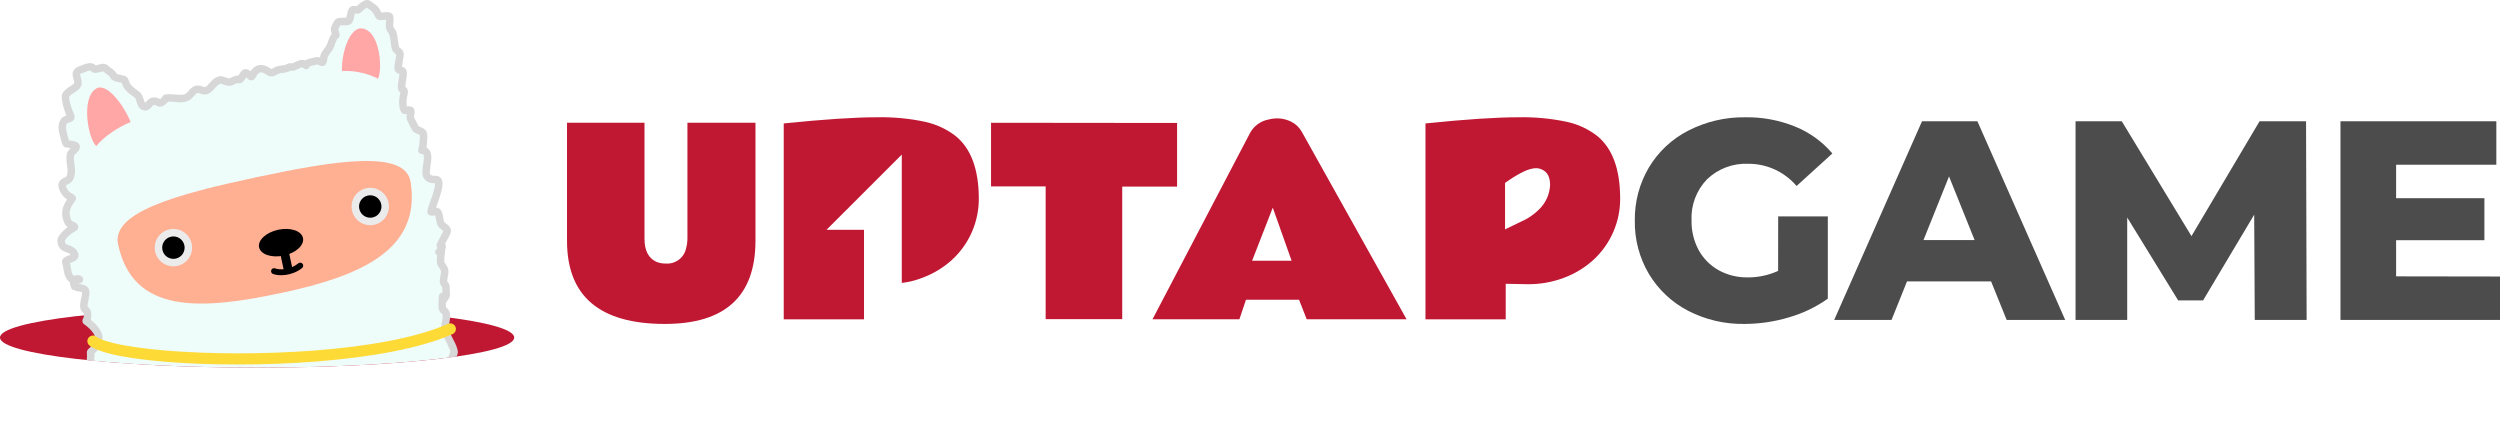
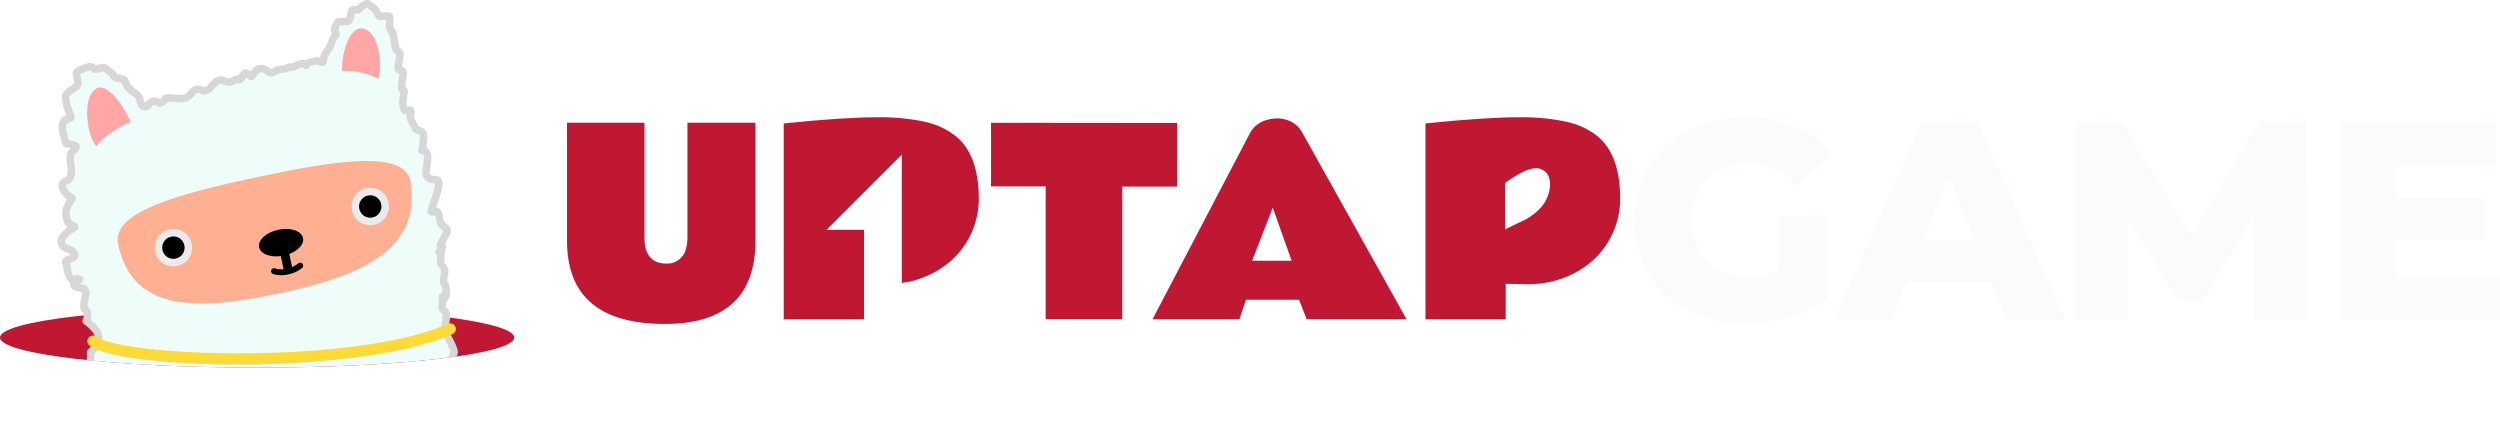
- <svg xmlns="http://www.w3.org/2000/svg" width="340" height="60" viewBox="0 0 340 60" version="1.1" xml:space="preserve" style="fill-rule:evenodd;clip-rule:evenodd;stroke-linejoin:round;stroke-miterlimit:2;">
+ <svg xmlns="http://www.w3.org/2000/svg" viewBox="0 0 340 60">
  <g>
    <g>
      <g>
        <ellipse cx="34.967" cy="45.905" rx="34.967" ry="4.091" style="fill:#c01733;" />
        <path d="M10.196,38.019c-0.226,-0.031 -0.439,-0.077 -0.487,-0.115c-0.503,-0.392 -0.537,-1.29 -0.66,-1.864c-0.014,-0.067 -0.148,-0.425 -0.105,-0.494c0.242,-0.39 1.543,-0.357 1.158,-1.065c-0.494,-0.909 -1.676,-0.386 -1.789,-1.674c-0.045,-0.52 0.812,-1.219 1.176,-1.51c0.103,-0.082 0.6,-0.27 0.636,-0.406c0.046,-0.176 -0.424,-0.277 -0.518,-0.338c-0.399,-0.259 -0.5,-0.641 -0.594,-1.078c-0.212,-0.998 0.258,-1.7 0.814,-2.487c0.06,-0.085 -0.477,-0.306 -0.527,-0.343c-0.279,-0.206 -0.575,-0.594 -0.713,-0.914c-0.538,-1.248 0.667,-0.871 0.953,-1.617c0.428,-1.117 -0.167,-1.974 0.045,-3.095c0.072,-0.379 0.915,-0.808 0.757,-1.129c-0.135,-0.276 -1.077,-0.221 -1.341,-0.392l-0.117,-0.231c-0.173,-0.811 -0.705,-2.008 -0.196,-2.772c0.227,-0.341 0.789,-0.282 0.94,-0.5c0.079,-0.114 -0.197,-0.656 -0.228,-0.737c-0.219,-0.554 -0.528,-1.544 -0.495,-2.15c0.037,-0.669 1.539,-1.083 1.675,-1.656c0.187,-0.791 -0.756,-1.57 0.36,-1.959c0.373,-0.129 1.002,-0.457 1.411,-0.394c0.425,0.066 0.317,0.392 0.759,0.298c0.234,-0.05 0.98,-0.346 1.182,-0.144c0.492,0.494 0.91,0.54 1.2,1.132c0.145,0.297 1.335,0.302 1.441,0.509c0.212,0.412 0.195,0.659 0.522,1.017c0.456,0.5 0.77,0.63 1.242,1.017c0.341,0.279 0.398,1.357 0.779,1.525c0.781,0.344 0.73,-0.793 1.601,-0.694c0.53,0.059 0.652,0.682 1.47,-0.359l-0,-0.048c0.879,-0.187 2.28,0.363 3.089,-0.257c0.31,-0.237 0.543,-0.685 0.894,-0.866c0.634,-0.327 1.032,0.321 1.625,0.057c0.599,-0.267 1.161,-1.551 1.982,-1.399c0.399,0.074 0.671,0.309 1.108,0.272c0.31,-0.027 0.846,-0.462 1.138,-0.362c0.561,0.192 0.616,-1.063 1.157,-0.853c0.476,0.184 0.574,0.767 0.802,0.311c0.896,-1.795 2.184,-0.4 2.422,-0.378c0.424,0.039 0.256,-0.016 0.86,-0.284c0.736,-0.326 1.007,-0.049 1.679,-0.457c0.138,-0.084 0.427,0.032 0.622,-0.041c0.381,-0.143 0.871,-0.509 1.315,-0.438c0.11,0.018 0.348,0.271 0.442,0.258c0.08,-0.011 -0.008,-0.181 0.051,-0.236c0.216,-0.198 0.617,-0.248 0.897,-0.308c0.199,-0.042 0.489,-0.163 0.678,-0.088c0.057,0.023 0.531,0.246 0.572,0.177c0.152,-0.258 0.113,-0.664 0.242,-0.945c0.222,-0.484 0.652,-0.841 0.863,-1.406c0.112,-0.299 0.375,-1.23 0.695,-1.298c-0,-0.257 -0.179,-0.589 -0.179,-0.845c-0,-0.231 0.311,-0.669 0.415,-0.891c0.146,-0.314 1.282,-0.013 1.511,-0.231c0.236,-0.226 0.24,-1.084 0.459,-1.422c0.176,-0.27 0.686,0.047 0.86,-0.114c0.194,-0.179 0.995,-0.979 1.303,-0.77c1.023,0.695 1.023,0.695 1.487,1.623c0.134,0.268 1.367,-0.264 1.459,0.165c0.096,0.445 -0.092,0.949 0,1.394c0.072,0.348 0.337,0.514 0.427,0.789c0.207,0.642 0.187,1.331 0.345,1.978c0.102,0.419 0.566,0.473 0.633,0.828c0.073,0.384 -0.437,1.903 -0.186,2.142c0.257,0.245 0.552,-0.063 0.623,0.463c0.05,0.367 -0.377,1.95 -0.172,2.175c0.181,0.2 0.4,0.133 0.264,0.674c-0.155,0.62 -0.256,1.57 0.046,2.174c0.104,0.209 0.807,-0.113 0.876,0.107c0.1,0.324 -0.151,0.833 -0,1.133c0.093,0.187 0.59,1.269 0.721,1.355c0.265,0.174 0.854,0.314 0.962,0.577c0.174,0.422 0,1.217 0,1.686l-0.162,0.638c1.567,0 0.225,2.704 0.675,3.469c0.616,1.05 1.718,-0.132 1.621,1.23c-0.062,0.868 -0.514,1.955 -0.792,2.766c-0.012,0.034 -0.304,0.857 -0.249,0.892c0.203,0.129 0.705,-0.172 0.879,0.037c0.332,0.398 0.221,1.215 0.512,1.671c0.179,0.279 0.982,0.563 0.765,1.068c-0.256,0.596 -0.644,1.173 -0.9,1.763c-0.055,0.127 0.195,0.022 0.23,0.1c0.121,0.277 -0.284,0.694 -0.412,0.844l0.331,-0.239c-0,0.52 -0.171,1.037 -0.115,1.572c0.048,0.445 0.458,0.713 0.544,1.127c0.112,0.54 -0.215,1.085 -0.135,1.63c0.028,0.19 0.188,0.28 0.275,0.43c0.091,0.154 0.059,0.387 0.059,0.555c0,0.354 0.13,0.841 -0.121,1.092c-0.092,0.092 -0.33,0.585 -0.386,0.473l0.002,-0.027c0.014,-0.204 0.029,-0.402 0.029,-0.582l-0.029,0.582c-0.027,0.377 -0.051,0.771 0.029,1.092c0.062,0.246 0.413,0.328 0.482,0.603c0.191,0.763 -0.273,1.585 -0.121,2.322c0.114,0.55 0.657,1.453 0.859,1.9c0.58,1.281 0.311,1.13 0.106,1.762c-6.416,0.875 -15.932,1.429 -26.547,1.429c-8.647,0 -16.566,-0.368 -22.672,-0.977c0.021,-0.197 0.05,-0.393 0.05,-0.581c-0,-0.08 -0.057,-0.521 -0,-0.579c0.561,-0.576 1.179,-1.021 1.09,-2.035c-0.075,-0.838 -1.129,-1.76 -1.704,-2.153c-0.064,-0.044 0.158,-0.416 0.165,-0.446c0.04,-0.166 0.021,-0.489 -0,-0.664c-0.039,-0.325 -0.287,-0.387 -0.418,-0.601c-0.294,-0.481 0.308,-1.717 0.172,-2.328c-0.163,-0.731 -1.37,-0.235 -1.501,-0.923c-0.006,-0.071 -0.012,-0.131 -0.012,-0.131c0,0.048 0.004,0.092 0.012,0.131c0.016,0.215 0.025,0.536 -0.157,-0.32c-0.038,-0.177 0.064,-0.3 0.208,-0.374Zm0,-0c0.235,-0.122 0.58,-0.117 0.612,-0.014c0.022,0.07 -0.307,0.056 -0.612,0.014Z" style="fill:#eefcfa;" />
        <path d="M34.908,24.097c10.978,-2.34 20.249,-3.733 20.935,0.656c1.431,9.153 -6.602,12.746 -17.58,15.086c-10.979,2.34 -20.18,2.89 -22.204,-6.606c-0.926,-4.344 7.87,-6.796 18.849,-9.136Z" style="fill:#ffaf92;" />
        <path d="M23.16,31.69c1.098,-0.234 2.179,0.468 2.413,1.566c0.234,1.097 -0.468,2.179 -1.565,2.413c-1.098,0.234 -2.18,-0.468 -2.414,-1.565c-0.234,-1.098 0.468,-2.18 1.566,-2.414Z" />
        <path d="M23.054,31.193c-1.373,0.293 -2.249,1.644 -1.957,3.016c0.293,1.373 1.644,2.25 3.017,1.957c1.372,-0.292 2.249,-1.644 1.956,-3.016c-0.292,-1.373 -1.644,-2.249 -3.016,-1.957l-0,0Zm0.212,0.995c0.823,-0.176 1.634,0.35 1.81,1.174c0.175,0.823 -0.351,1.634 -1.174,1.809c-0.824,0.176 -1.635,-0.35 -1.81,-1.173c-0.176,-0.824 0.35,-1.635 1.174,-1.81l-0,-0Z" style="fill:#ebebeb;" />
        <path d="M49.931,26.097c1.097,-0.234 2.179,0.467 2.413,1.565c0.234,1.098 -0.468,2.179 -1.565,2.413c-1.098,0.234 -2.18,-0.467 -2.414,-1.565c-0.234,-1.098 0.468,-2.179 1.566,-2.413Z" />
        <path d="M49.825,25.599c-1.373,0.293 -2.249,1.644 -1.957,3.017c0.293,1.372 1.644,2.249 3.017,1.956c1.372,-0.292 2.249,-1.644 1.956,-3.016c-0.292,-1.373 -1.644,-2.249 -3.016,-1.957l-0,0Zm0.212,0.995c0.823,-0.176 1.634,0.35 1.809,1.174c0.176,0.823 -0.35,1.634 -1.173,1.81c-0.824,0.175 -1.635,-0.351 -1.81,-1.174c-0.176,-0.824 0.35,-1.635 1.174,-1.81l-0,-0Z" style="fill:#ebebeb;" />
        <path d="M37.848,31.243c1.646,-0.351 3.151,0.152 3.358,1.122c0.207,0.971 -0.962,2.043 -2.609,2.394c-1.647,0.351 -3.152,-0.151 -3.359,-1.122c-0.206,-0.97 0.963,-2.043 2.61,-2.394Z" />
        <path d="M39.143,33.589l-1.166,0.248l0.672,3.152l1.165,-0.248l-0.671,-3.152Z" />
        <path d="M13.105,12.033c-2.192,1.289 -1.066,7.015 -0,7.827c0.971,-1.273 3.219,-2.742 4.67,-3.251c-1.002,-2.429 -3.284,-5.391 -4.67,-4.576Z" style="fill:#ffa6a6;" />
        <path d="M49.21,3.864c2.527,0.284 2.835,5.667 2.193,6.844c-1.406,-0.767 -3.367,-1.163 -4.899,-1.035c-0.076,-2.627 1.109,-5.988 2.706,-5.809Z" style="fill:#ffa6a6;" />
        <path d="M37.119,37.255c0.741,0.301 2.559,0.325 3.967,-0.807c0.175,-0.141 0.203,-0.397 0.062,-0.572c-0.14,-0.175 -0.397,-0.203 -0.572,-0.062c-1.121,0.902 -2.56,0.927 -3.151,0.687c-0.208,-0.085 -0.445,0.016 -0.53,0.224c-0.084,0.208 0.016,0.445 0.224,0.53Z" />
        <path d="M11.793,48.972c0.019,-0.18 0.039,-0.358 0.039,-0.53c0,-0.071 -0.035,-0.395 -0.019,-0.555c0.019,-0.192 0.103,-0.317 0.164,-0.379c0.215,-0.22 0.439,-0.42 0.625,-0.643c0.212,-0.255 0.361,-0.548 0.322,-0.992c-0.022,-0.249 -0.176,-0.5 -0.362,-0.74c-0.34,-0.439 -0.81,-0.825 -1.122,-1.039c-0.115,-0.078 -0.208,-0.199 -0.229,-0.384c-0.008,-0.066 -0.004,-0.162 0.029,-0.272c0.031,-0.102 0.122,-0.287 0.165,-0.372c0.017,-0.127 -0.004,-0.327 -0.018,-0.44c-0.004,-0.034 -0.031,-0.045 -0.048,-0.062c-0.024,-0.022 -0.047,-0.043 -0.071,-0.065c-0.084,-0.079 -0.163,-0.164 -0.227,-0.269c-0.168,-0.275 -0.186,-0.718 -0.094,-1.21c0.048,-0.259 0.118,-0.537 0.166,-0.795c0.034,-0.182 0.065,-0.35 0.036,-0.479c-0.005,-0.022 -0.03,-0.018 -0.048,-0.024c-0.029,-0.01 -0.059,-0.017 -0.09,-0.024c-0.165,-0.037 -0.346,-0.055 -0.508,-0.092c-0.141,-0.032 -0.27,-0.078 -0.383,-0.141c-0.034,-0.003 -0.07,-0.009 -0.105,-0.018c-0.078,-0.019 -0.211,-0.063 -0.317,-0.235c-0.029,-0.047 -0.106,-0.238 -0.207,-0.713c-0.011,-0.05 -0.017,-0.098 -0.02,-0.145c-0.031,-0.017 -0.055,-0.034 -0.074,-0.049c-0.278,-0.216 -0.466,-0.536 -0.586,-0.903c-0.134,-0.412 -0.182,-0.888 -0.257,-1.246c-0.011,-0.037 -0.11,-0.355 -0.123,-0.488c-0.018,-0.18 0.034,-0.314 0.081,-0.391c0.119,-0.191 0.371,-0.356 0.68,-0.474l0.413,-0.159c-0.185,-0.255 -0.479,-0.289 -0.724,-0.384c-0.26,-0.1 -0.497,-0.227 -0.685,-0.432c-0.195,-0.212 -0.348,-0.509 -0.389,-0.976c-0.022,-0.254 0.064,-0.541 0.244,-0.821c0.289,-0.448 0.836,-0.904 1.12,-1.131c0.006,-0.004 0.014,-0.01 0.024,-0.017c-0.42,-0.333 -0.568,-0.78 -0.679,-1.302c-0.207,-0.97 0.114,-1.708 0.603,-2.459c-0.061,-0.033 -0.11,-0.06 -0.121,-0.068c-0.343,-0.253 -0.708,-0.728 -0.878,-1.122c-0.2,-0.465 -0.204,-0.784 -0.142,-1.01c0.08,-0.288 0.267,-0.482 0.523,-0.629c0.112,-0.064 0.241,-0.119 0.366,-0.185c0.076,-0.041 0.162,-0.08 0.198,-0.176c0.179,-0.467 0.132,-0.881 0.075,-1.294c-0.076,-0.546 -0.172,-1.094 -0.054,-1.714c0.043,-0.231 0.241,-0.498 0.488,-0.738l0.034,-0.034c-0.228,-0.034 -0.457,-0.074 -0.637,-0.126c-0.066,0.034 -0.236,0.07 -0.423,-0.298c-0.001,-0.002 -0.012,-0.023 -0.117,-0.23c-0.02,-0.039 -0.035,-0.081 -0.044,-0.125c-0.107,-0.502 -0.344,-1.148 -0.405,-1.754c-0.053,-0.515 0.015,-1.004 0.283,-1.405c0.154,-0.232 0.388,-0.372 0.643,-0.46c0.037,-0.013 0.081,-0.027 0.127,-0.042l-0.108,-0.267c-0.24,-0.609 -0.566,-1.7 -0.529,-2.364c0.021,-0.398 0.332,-0.78 0.781,-1.096c0.224,-0.157 0.477,-0.307 0.685,-0.459c0.063,-0.046 0.121,-0.092 0.169,-0.139c0.019,-0.02 0.046,-0.054 0.054,-0.065c0.031,-0.148 -0.01,-0.294 -0.049,-0.435c-0.043,-0.159 -0.093,-0.314 -0.124,-0.459c-0.062,-0.295 -0.051,-0.566 0.072,-0.807c0.116,-0.226 0.337,-0.451 0.787,-0.608c0.228,-0.079 0.551,-0.231 0.863,-0.326c0.285,-0.087 0.564,-0.125 0.792,-0.09c0.158,0.024 0.276,0.071 0.371,0.124c0.079,0.044 0.17,0.122 0.227,0.174c0.19,-0.045 0.617,-0.195 0.931,-0.217c0.308,-0.021 0.552,0.072 0.695,0.216c0.223,0.224 0.432,0.344 0.615,0.477c0.241,0.176 0.451,0.366 0.629,0.691c0.108,0.028 0.428,0.112 0.624,0.15c0.23,0.045 0.435,0.099 0.557,0.159c0.162,0.08 0.257,0.191 0.309,0.291c0.095,0.186 0.15,0.341 0.205,0.487c0.051,0.139 0.1,0.266 0.24,0.419c0.435,0.477 0.738,0.597 1.188,0.966c0.226,0.185 0.399,0.613 0.537,1.043c0.047,0.148 0.142,0.362 0.171,0.427c0.025,-0.024 0.077,-0.075 0.106,-0.109c0.05,-0.058 0.099,-0.119 0.153,-0.177c0.264,-0.291 0.591,-0.527 1.148,-0.465c0.167,0.019 0.31,0.07 0.44,0.132c0.056,0.027 0.146,0.072 0.19,0.093c0.024,-0.015 0.06,-0.04 0.087,-0.064c0.065,-0.058 0.136,-0.133 0.216,-0.229c0.057,-0.164 0.196,-0.292 0.374,-0.33c0.479,-0.102 1.099,-0.016 1.71,0.023c0.432,0.029 0.864,0.052 1.176,-0.187c0.164,-0.125 0.297,-0.321 0.449,-0.488c0.157,-0.174 0.328,-0.327 0.521,-0.426c0.395,-0.204 0.731,-0.176 1.052,-0.081c0.123,0.036 0.242,0.085 0.364,0.12c0.073,0.022 0.149,0.044 0.235,0.006c0.127,-0.057 0.242,-0.189 0.37,-0.329c0.19,-0.207 0.387,-0.44 0.596,-0.631c0.391,-0.357 0.831,-0.565 1.316,-0.475c0.192,0.036 0.361,0.1 0.528,0.164c0.137,0.053 0.269,0.116 0.443,0.101c0.061,-0.005 0.132,-0.051 0.213,-0.09c0.161,-0.077 0.332,-0.163 0.488,-0.217c0.186,-0.064 0.363,-0.083 0.515,-0.06c0.035,-0.052 0.084,-0.127 0.115,-0.181c0.074,-0.13 0.151,-0.257 0.235,-0.358c0.251,-0.301 0.556,-0.432 0.957,-0.276c0.14,0.054 0.259,0.132 0.36,0.214c0.27,-0.41 0.567,-0.632 0.851,-0.747c0.371,-0.15 0.743,-0.127 1.081,-0.019c0.366,0.118 0.683,0.345 0.872,0.458l0.041,0.002l0.07,-0.04c0.09,-0.051 0.215,-0.12 0.419,-0.21c0.359,-0.159 0.627,-0.201 0.872,-0.225c0.233,-0.023 0.437,-0.012 0.749,-0.201c0.113,-0.069 0.257,-0.107 0.425,-0.106c0.085,0 0.267,0.013 0.303,0.015c0.224,-0.087 0.483,-0.246 0.747,-0.347c0.27,-0.102 0.544,-0.151 0.807,-0.109c0.051,0.009 0.114,0.028 0.183,0.061c0.286,-0.19 0.707,-0.275 1.02,-0.342c0.127,-0.027 0.289,-0.083 0.442,-0.107c0.193,-0.03 0.377,-0.017 0.53,0.044l0.026,0.01l0.001,-0.004c0.028,-0.183 0.067,-0.362 0.137,-0.514c0.103,-0.225 0.243,-0.427 0.391,-0.63c0.166,-0.225 0.349,-0.449 0.458,-0.742c0.085,-0.228 0.257,-0.789 0.468,-1.133c0.046,-0.076 0.097,-0.143 0.149,-0.2c-0.016,-0.051 -0.035,-0.103 -0.05,-0.155c-0.049,-0.166 -0.084,-0.331 -0.084,-0.477c0,-0.125 0.038,-0.287 0.114,-0.458c0.099,-0.225 0.276,-0.49 0.349,-0.648c0.103,-0.22 0.367,-0.406 0.767,-0.439c0.227,-0.019 0.662,-0.015 0.856,-0.012c0.027,-0.092 0.066,-0.232 0.087,-0.335c0.071,-0.354 0.159,-0.719 0.295,-0.929c0.126,-0.194 0.304,-0.297 0.518,-0.332c0.112,-0.019 0.24,-0.015 0.369,0.002l0.159,0.022c0.212,-0.197 0.608,-0.551 0.937,-0.714c0.353,-0.175 0.677,-0.151 0.892,-0.005c1.055,0.717 1.132,0.774 1.546,1.597c0.152,-0.019 0.397,-0.048 0.554,-0.062c0.251,-0.022 0.478,-0 0.633,0.065c0.226,0.094 0.372,0.258 0.424,0.501c0.049,0.226 0.046,0.465 0.025,0.705c-0.021,0.235 -0.07,0.472 -0.024,0.693c0.027,0.128 0.109,0.209 0.172,0.296c0.1,0.138 0.188,0.278 0.24,0.44c0.212,0.653 0.195,1.355 0.356,2.014c0.02,0.081 0.093,0.112 0.147,0.155c0.071,0.058 0.141,0.114 0.203,0.175c0.144,0.142 0.248,0.308 0.289,0.523c0.039,0.206 -0.038,0.689 -0.134,1.181c-0.043,0.217 -0.078,0.509 -0.096,0.683c0.064,0.011 0.132,0.026 0.175,0.042c0.2,0.078 0.427,0.219 0.496,0.726c0.026,0.189 -0.043,0.664 -0.124,1.15c-0.045,0.276 -0.079,0.665 -0.091,0.823c0.036,0.024 0.071,0.043 0.099,0.068c0.078,0.071 0.142,0.153 0.188,0.259c0.061,0.139 0.106,0.353 0.009,0.741c-0.112,0.447 -0.213,1.099 -0.078,1.594c0.074,-0.008 0.156,-0.017 0.212,-0.022c0.144,-0.011 0.273,0.001 0.368,0.031c0.216,0.066 0.35,0.205 0.412,0.403c0.061,0.194 0.054,0.432 0.018,0.677c-0.013,0.091 -0.03,0.183 -0.039,0.272c-0.004,0.039 -0.003,0.105 -0.003,0.122l0.603,1.181c0.191,0.104 0.484,0.2 0.684,0.325c0.201,0.126 0.339,0.283 0.405,0.445c0.093,0.225 0.124,0.528 0.113,0.852c-0.012,0.359 -0.074,0.751 -0.074,1.028c-0,0.045 -0.006,0.089 -0.018,0.131l-0.033,0.13c0.111,0.055 0.205,0.125 0.285,0.204c0.266,0.262 0.392,0.678 0.389,1.177c-0.003,0.525 -0.14,1.164 -0.192,1.693c-0.014,0.139 -0.021,0.269 -0.013,0.383c0.004,0.051 0.004,0.097 0.024,0.131c0.136,0.231 0.323,0.241 0.483,0.245c0.154,0.004 0.3,0.002 0.426,0.021c0.217,0.033 0.395,0.119 0.535,0.271c0.15,0.165 0.284,0.449 0.246,0.987c-0.065,0.908 -0.527,2.047 -0.818,2.895l-0.057,0.18c0.251,-0.001 0.455,0.088 0.596,0.258c0.184,0.221 0.287,0.526 0.35,0.862c0.055,0.295 0.057,0.627 0.195,0.851c0.015,0.013 0.106,0.09 0.166,0.135c0.146,0.108 0.304,0.227 0.425,0.358c0.275,0.297 0.395,0.647 0.218,1.06c-0.2,0.465 -0.48,0.919 -0.715,1.377c0.016,0.025 0.03,0.052 0.043,0.08c0.087,0.199 0.087,0.428 -0.001,0.66c-0.011,0.031 -0.025,0.062 -0.04,0.093c0.002,0.019 0.003,0.038 0.003,0.057c0,0.503 -0.172,1.001 -0.117,1.519c0.019,0.18 0.149,0.306 0.245,0.448c0.131,0.195 0.243,0.398 0.291,0.629c0.059,0.282 0.034,0.565 -0.021,0.849c-0.049,0.259 -0.141,0.518 -0.113,0.778c0.038,0.043 0.162,0.188 0.215,0.279c0.134,0.227 0.129,0.564 0.129,0.812c-0,0.224 0.046,0.498 0.028,0.739c-0.02,0.271 -0.107,0.51 -0.28,0.693c-0.02,0.034 -0.188,0.305 -0.281,0.421c-0.011,0.213 -0.008,0.421 0.03,0.606c0.047,0.038 0.175,0.146 0.241,0.213c0.118,0.122 0.209,0.263 0.252,0.437c0.113,0.452 0.047,0.922 -0.039,1.388c-0.061,0.326 -0.14,0.649 -0.077,0.955c0.108,0.521 0.633,1.37 0.825,1.793c0.539,1.194 0.429,1.445 0.273,1.786c-0.015,0.033 -0.032,0.067 -0.05,0.104c-0.366,0.053 -0.742,0.104 -1.129,0.155c0.057,-0.244 0.126,-0.41 0.188,-0.543c0.04,-0.086 0.087,-0.139 0.095,-0.218c0.017,-0.157 -0.078,-0.365 -0.304,-0.865c-0.213,-0.47 -0.773,-1.426 -0.894,-2.006c-0.089,-0.431 -0.012,-0.888 0.073,-1.347c0.058,-0.311 0.126,-0.623 0.06,-0.925c-0.036,-0.03 -0.169,-0.143 -0.233,-0.205c-0.124,-0.122 -0.215,-0.261 -0.256,-0.427c-0.089,-0.355 -0.066,-0.794 -0.04,-1.21l-0.006,-0.005c0,-0 0.004,-0.06 0.031,-0.608c0.014,-0.27 0.236,-0.481 0.503,-0.483c-0.01,-0.155 -0.027,-0.311 -0.027,-0.448l-0.001,-0.317c-0.043,-0.064 -0.104,-0.114 -0.149,-0.175c-0.088,-0.118 -0.154,-0.252 -0.179,-0.418c-0.04,-0.277 -0.006,-0.554 0.05,-0.83c0.052,-0.258 0.144,-0.515 0.09,-0.772c-0.039,-0.187 -0.183,-0.325 -0.286,-0.486c-0.134,-0.207 -0.238,-0.43 -0.265,-0.69c-0.034,-0.318 0.008,-0.629 0.049,-0.938c-0.095,-0.051 -0.174,-0.133 -0.221,-0.235c-0.084,-0.18 -0.055,-0.391 0.073,-0.543c0.042,-0.049 0.117,-0.129 0.19,-0.223c-0.053,-0.058 -0.091,-0.128 -0.114,-0.208c-0.027,-0.092 -0.045,-0.219 0.027,-0.386c0.249,-0.573 0.623,-1.134 0.878,-1.713c-0.04,-0.04 -0.12,-0.118 -0.176,-0.161c-0.22,-0.169 -0.433,-0.333 -0.528,-0.481c-0.179,-0.281 -0.253,-0.667 -0.315,-1.05c-0.025,-0.157 -0.038,-0.315 -0.087,-0.442c-0.114,0.02 -0.288,0.048 -0.382,0.052c-0.178,0.006 -0.331,-0.036 -0.451,-0.112c-0.09,-0.057 -0.256,-0.197 -0.243,-0.486c0.009,-0.184 0.271,-0.966 0.283,-1.001c0.266,-0.774 0.706,-1.809 0.765,-2.638c0.005,-0.064 0.003,-0.132 -0.001,-0.184c-0.031,-0.002 -0.065,-0.003 -0.091,-0.004c-0.15,-0.001 -0.311,-0.004 -0.474,-0.034c-0.347,-0.065 -0.702,-0.232 -0.986,-0.714c-0.104,-0.178 -0.163,-0.42 -0.167,-0.709c-0.006,-0.452 0.121,-1.063 0.182,-1.624c0.027,-0.251 0.043,-0.49 0.003,-0.687c-0.013,-0.062 -0.024,-0.121 -0.066,-0.158c-0.041,-0.037 -0.106,-0.039 -0.188,-0.039c-0.156,-0 -0.305,-0.072 -0.401,-0.196c-0.096,-0.124 -0.13,-0.285 -0.092,-0.437l0.148,-0.582c0.006,-0.235 0.044,-0.535 0.065,-0.828c0.014,-0.202 0.031,-0.401 -0.012,-0.55c-0.038,-0.023 -0.123,-0.074 -0.182,-0.101c-0.218,-0.1 -0.456,-0.193 -0.605,-0.291c-0.056,-0.037 -0.167,-0.142 -0.273,-0.319c-0.203,-0.336 -0.547,-1.08 -0.624,-1.233c-0.101,-0.201 -0.12,-0.456 -0.086,-0.726c0.007,-0.057 0.016,-0.114 0.025,-0.172c-0.108,0.009 -0.217,0.014 -0.282,0.007c-0.267,-0.03 -0.441,-0.165 -0.533,-0.35c-0.351,-0.701 -0.265,-1.804 -0.084,-2.524c0.005,-0.022 0.01,-0.044 0.013,-0.066c-0.052,-0.041 -0.116,-0.093 -0.161,-0.142c-0.094,-0.104 -0.189,-0.317 -0.188,-0.623c0.002,-0.339 0.1,-0.885 0.173,-1.334c0.028,-0.175 0.058,-0.329 0.062,-0.43c-0.143,-0.034 -0.342,-0.102 -0.472,-0.226c-0.08,-0.076 -0.15,-0.183 -0.19,-0.326c-0.038,-0.139 -0.048,-0.347 -0.021,-0.592c0.036,-0.342 0.137,-0.785 0.201,-1.145c0.021,-0.119 0.037,-0.275 0.043,-0.338l-0.214,-0.182c-0.183,-0.158 -0.34,-0.35 -0.409,-0.634c-0.155,-0.635 -0.132,-1.313 -0.335,-1.942c-0.039,-0.121 -0.136,-0.205 -0.209,-0.314c-0.101,-0.15 -0.188,-0.318 -0.232,-0.529c-0.046,-0.225 -0.042,-0.463 -0.02,-0.703c0.013,-0.148 0.037,-0.297 0.041,-0.443c-0.117,0.01 -0.267,0.024 -0.368,0.038c-0.266,0.037 -0.51,0.042 -0.658,0.001c-0.205,-0.057 -0.336,-0.178 -0.411,-0.328c-0.389,-0.779 -0.412,-0.814 -1.192,-1.343c-0.07,0.039 -0.185,0.105 -0.257,0.161c-0.236,0.179 -0.453,0.395 -0.541,0.475c-0.144,0.134 -0.36,0.203 -0.622,0.178c-0.056,-0.006 -0.145,-0.017 -0.217,-0.027c-0.058,0.175 -0.082,0.415 -0.128,0.622c-0.075,0.338 -0.2,0.618 -0.346,0.757c-0.091,0.088 -0.229,0.164 -0.413,0.199c-0.188,0.036 -0.466,0.029 -0.738,0.022c-0.102,-0.003 -0.245,0.004 -0.33,0.009c-0.054,0.097 -0.12,0.208 -0.181,0.32c-0.041,0.074 -0.093,0.196 -0.106,0.228c0.007,0.106 0.06,0.226 0.095,0.344c0.049,0.167 0.083,0.331 0.083,0.478c0,0.207 -0.125,0.389 -0.31,0.468c-0.023,0.038 -0.093,0.153 -0.131,0.238c-0.129,0.283 -0.228,0.615 -0.286,0.77c-0.122,0.329 -0.305,0.599 -0.493,0.856c-0.141,0.192 -0.287,0.373 -0.384,0.584c-0.06,0.132 -0.063,0.3 -0.089,0.456c-0.034,0.197 -0.087,0.382 -0.177,0.535c-0.071,0.12 -0.191,0.231 -0.396,0.258c-0.066,0.009 -0.167,0.007 -0.287,-0.024c-0.151,-0.039 -0.387,-0.141 -0.481,-0.182c-0.056,0.014 -0.308,0.075 -0.418,0.099c-0.131,0.028 -0.291,0.052 -0.443,0.094c-0.065,0.018 -0.131,0.034 -0.182,0.065c-0.081,0.176 -0.205,0.37 -0.36,0.391c-0.09,0.012 -0.205,0.005 -0.331,-0.052c-0.076,-0.034 -0.247,-0.155 -0.325,-0.211c-0.109,0.003 -0.219,0.055 -0.329,0.104c-0.235,0.105 -0.463,0.237 -0.662,0.311c-0.122,0.046 -0.262,0.062 -0.405,0.057c-0.06,-0.002 -0.155,-0.009 -0.208,-0.013c-0.386,0.22 -0.667,0.26 -0.957,0.287c-0.198,0.018 -0.404,0.023 -0.704,0.156c-0.292,0.129 -0.396,0.208 -0.48,0.249c-0.152,0.074 -0.261,0.11 -0.633,0.076c-0.087,-0.008 -0.268,-0.079 -0.487,-0.221c-0.201,-0.13 -0.51,-0.377 -0.845,-0.303c-0.212,0.046 -0.398,0.242 -0.588,0.623c-0.162,0.324 -0.363,0.411 -0.501,0.44c-0.159,0.032 -0.325,0.007 -0.492,-0.111c-0.059,-0.042 -0.126,-0.106 -0.199,-0.183c-0.034,-0.037 -0.071,-0.084 -0.117,-0.126c-0.083,0.138 -0.225,0.368 -0.32,0.482c-0.234,0.28 -0.52,0.417 -0.892,0.312c-0.043,0.015 -0.164,0.059 -0.237,0.094c-0.27,0.128 -0.55,0.258 -0.751,0.275c-0.302,0.026 -0.548,-0.036 -0.787,-0.123c-0.146,-0.054 -0.287,-0.124 -0.456,-0.155c-0.108,-0.02 -0.2,0.036 -0.291,0.1c-0.113,0.08 -0.219,0.183 -0.322,0.292c-0.369,0.389 -0.724,0.817 -1.071,0.972c-0.37,0.165 -0.692,0.121 -1.008,0.018c-0.09,-0.028 -0.178,-0.062 -0.268,-0.091c-0.098,-0.03 -0.201,-0.06 -0.321,0.002c-0.121,0.063 -0.214,0.179 -0.31,0.292c-0.165,0.192 -0.327,0.388 -0.509,0.527c-0.411,0.315 -0.936,0.414 -1.497,0.409c-0.512,-0.005 -1.057,-0.112 -1.511,-0.093c-0.049,0.061 -0.107,0.092 -0.163,0.106c-0.401,0.448 -0.704,0.563 -0.928,0.582c-0.16,0.014 -0.306,-0.016 -0.449,-0.074c-0.114,-0.046 -0.218,-0.147 -0.377,-0.165c-0.154,-0.018 -0.23,0.078 -0.301,0.159c-0.079,0.09 -0.152,0.182 -0.229,0.261c-0.146,0.149 -0.308,0.259 -0.499,0.31c-0.194,0.053 -0.427,0.053 -0.72,-0.076c-0.25,-0.109 -0.472,-0.418 -0.615,-0.825c-0.065,-0.184 -0.122,-0.388 -0.189,-0.567c-0.031,-0.083 -0.045,-0.166 -0.092,-0.205c-0.494,-0.404 -0.819,-0.545 -1.296,-1.068c-0.328,-0.359 -0.359,-0.612 -0.534,-0.993c-0.041,-0.011 -0.093,-0.024 -0.137,-0.033c-0.245,-0.051 -0.541,-0.1 -0.765,-0.17c-0.317,-0.101 -0.525,-0.279 -0.608,-0.448c-0.127,-0.26 -0.296,-0.368 -0.482,-0.497c-0.164,-0.114 -0.34,-0.236 -0.527,-0.409c-0.155,0.037 -0.674,0.162 -0.81,0.191c-0.397,0.085 -0.591,-0.017 -0.749,-0.137c-0.038,-0.028 -0.073,-0.06 -0.108,-0.094c-0.02,-0.02 -0.034,-0.053 -0.086,-0.061c-0.135,-0.021 -0.303,0.042 -0.472,0.101c-0.256,0.091 -0.507,0.205 -0.694,0.271c-0.064,0.022 -0.117,0.045 -0.162,0.071c-0.022,0.014 -0.046,0.016 -0.051,0.033c-0.027,0.095 0.027,0.199 0.061,0.315c0.105,0.368 0.215,0.773 0.119,1.177c-0.04,0.169 -0.134,0.337 -0.282,0.495c-0.144,0.152 -0.347,0.302 -0.57,0.449c-0.216,0.143 -0.454,0.285 -0.638,0.439c-0.052,0.044 -0.099,0.087 -0.136,0.134c-0.014,0.017 -0.034,0.029 -0.035,0.049c-0.03,0.546 0.263,1.436 0.46,1.936c0.029,0.075 0.231,0.499 0.267,0.732c0.034,0.217 -0.026,0.382 -0.094,0.481c-0.099,0.143 -0.263,0.257 -0.48,0.331c-0.094,0.032 -0.203,0.058 -0.31,0.094c-0.052,0.017 -0.114,0.021 -0.145,0.067c-0.184,0.277 -0.146,0.636 -0.081,0.995c0.085,0.46 0.244,0.925 0.334,1.311c0.055,0.011 0.121,0.025 0.173,0.032c0.214,0.031 0.448,0.06 0.635,0.109c0.323,0.085 0.537,0.259 0.627,0.442c0.125,0.255 0.092,0.552 -0.133,0.846c-0.111,0.146 -0.284,0.303 -0.438,0.457c-0.054,0.054 -0.129,0.147 -0.148,0.171c-0.087,0.49 0.007,0.924 0.067,1.358c0.08,0.575 0.117,1.148 -0.132,1.798c-0.135,0.352 -0.387,0.558 -0.669,0.709c-0.088,0.047 -0.178,0.088 -0.263,0.13c-0.039,0.02 -0.096,0.056 -0.123,0.073c0.002,0.019 0.004,0.05 0.009,0.074c0.015,0.071 0.044,0.153 0.085,0.248c0.102,0.237 0.316,0.525 0.524,0.687c0.076,0.037 0.382,0.188 0.499,0.276c0.117,0.088 0.184,0.187 0.216,0.259c0.087,0.198 0.058,0.375 -0.051,0.529c-0.469,0.665 -0.911,1.244 -0.731,2.088c0.062,0.291 0.096,0.563 0.349,0.741c0.052,0.019 0.247,0.091 0.354,0.147c0.115,0.06 0.209,0.135 0.272,0.209c0.141,0.167 0.183,0.355 0.131,0.554c-0.028,0.105 -0.1,0.237 -0.242,0.353c-0.14,0.113 -0.536,0.31 -0.584,0.334c-0.201,0.161 -0.55,0.443 -0.79,0.745c-0.053,0.066 -0.1,0.132 -0.136,0.199c-0.021,0.04 -0.048,0.075 -0.045,0.112c0.015,0.171 0.049,0.29 0.119,0.37c0.133,0.153 0.336,0.189 0.529,0.26c0.412,0.153 0.814,0.354 1.081,0.846c0.171,0.315 0.157,0.569 0.077,0.773c-0.074,0.19 -0.225,0.354 -0.442,0.478c-0.178,0.103 -0.415,0.181 -0.629,0.263c-0.016,0.006 -0.034,0.013 -0.052,0.022c0.02,0.072 0.039,0.14 0.044,0.159c0.06,0.282 0.097,0.644 0.182,0.983c0.052,0.203 0.11,0.405 0.24,0.538l0.214,0.027c0.139,-0.042 0.283,-0.064 0.41,-0.063c0.2,0.002 0.363,0.059 0.46,0.121c0.13,0.085 0.204,0.197 0.241,0.315c0.041,0.133 0.029,0.254 -0.019,0.366c-0.042,0.097 -0.119,0.203 -0.267,0.273c-0.06,0.028 -0.162,0.06 -0.298,0.067c-0.021,0.001 -0.044,0.001 -0.068,0.001l0.002,0.026c0.031,0.01 0.081,0.026 0.115,0.033c0.12,0.025 0.249,0.041 0.373,0.064c0.49,0.091 0.89,0.303 1.01,0.84c0.08,0.36 -0.031,0.907 -0.144,1.432c-0.043,0.197 -0.083,0.39 -0.095,0.56c-0.004,0.072 -0.022,0.137 0.005,0.182c0.064,0.105 0.17,0.158 0.245,0.246c0.118,0.14 0.213,0.308 0.244,0.559c0.026,0.222 0.04,0.633 -0.011,0.845c-0.002,0.009 -0.028,0.068 -0.06,0.136c0.338,0.265 0.733,0.628 1.04,1.025c0.315,0.406 0.534,0.852 0.571,1.274c0.1,1.122 -0.486,1.68 -1.106,2.306c0.007,0.121 0.018,0.313 0.018,0.352c0,0.204 -0.039,0.417 -0.062,0.629c-0.336,-0.032 -0.667,-0.065 -0.994,-0.099Zm-3.033,-29.027c0.011,0.006 0.022,0.012 0.034,0.017l-0.044,-0.023l0.01,0.006Zm33.401,-11.035c0.018,-0.042 0.032,-0.084 0.043,-0.115c0.01,-0.032 0.015,-0.053 0.015,-0.053c0,-0 -0.02,0.072 -0.058,0.168Z" style="fill:#d7d7d7;" />
        <path d="M12.187,47.006c0.542,0.406 1.521,0.799 2.863,1.128c1.844,0.451 4.418,0.817 7.444,1.066c11.692,0.963 30.163,0.188 39.059,-3.763c0.384,-0.171 0.558,-0.622 0.387,-1.007c-0.171,-0.384 -0.622,-0.558 -1.007,-0.387c-8.725,3.875 -26.846,4.581 -38.314,3.637c-2.929,-0.242 -5.421,-0.591 -7.206,-1.028c-1.076,-0.264 -1.876,-0.541 -2.311,-0.867c-0.337,-0.252 -0.815,-0.184 -1.068,0.153c-0.252,0.337 -0.184,0.815 0.153,1.068Z" style="fill:#feda37;" />
      </g>
    </g>
    <g>
      <path d="M93.491,16.696l0,15.696c0,0.453 -0.059,0.904 -0.175,1.342c-0.248,1.291 -1.436,2.202 -2.747,2.108c-0.45,0.012 -0.898,-0.069 -1.314,-0.239c-1.075,-0.499 -1.602,-1.546 -1.602,-3.126l-0,-15.781l-10.539,0l-0,16.055c-0,7.536 4.436,11.304 13.307,11.304c8.206,0 12.314,-3.768 12.324,-11.304l-0,-16.055l-9.254,0Z" style="fill:#c01733;fill-rule:nonzero;" />
      <path d="M129.95,18.488c-1.208,-0.927 -2.604,-1.58 -4.09,-1.911c-2.204,-0.472 -4.456,-0.681 -6.709,-0.626c-2.811,0 -7.027,0.267 -12.563,0.836l-0,26.643l10.918,0l0,-12.176l-5.1,-0l10.236,-10.23l0,17.453c0.964,-0.112 1.908,-0.348 2.811,-0.703c1.473,-0.545 2.83,-1.365 3.998,-2.417c2.385,-2.174 3.723,-5.274 3.667,-8.501c-0.035,-3.879 -1.082,-6.689 -3.168,-8.368Z" style="fill:#c01733;fill-rule:nonzero;" />
      <path d="M134.783,16.696l0,8.656l7.427,0l-0,18.05l10.413,0l-0,-18.022l7.461,0l0,-8.656l-25.301,-0.028Z" style="fill:#c01733;fill-rule:nonzero;" />
      <path d="M177.059,17.954c-0.329,-0.609 -0.84,-1.101 -1.461,-1.406c-0.539,-0.267 -1.128,-0.42 -1.729,-0.449c-0.442,-0.012 -0.885,0.038 -1.314,0.147c-1.074,0.192 -2.007,0.858 -2.536,1.813l-13.279,25.364l11.818,0l0.892,-2.656l7.223,0l1.04,2.656l13.581,0l-14.235,-25.469Zm-6.773,17.509l2.81,-7.223l2.565,7.223l-5.375,-0Z" style="fill:#c01733;fill-rule:nonzero;" />
      <path d="M217.22,18.488c-1.205,-0.931 -2.602,-1.584 -4.089,-1.911c-2.214,-0.471 -4.475,-0.681 -6.738,-0.626c-2.811,0 -7.026,0.267 -12.528,0.836l0,26.643l10.912,0l-0,-4.834l2.979,0.056c1.678,0.017 3.346,-0.276 4.918,-0.864c1.474,-0.545 2.83,-1.365 3.998,-2.417c2.386,-2.174 3.723,-5.274 3.668,-8.501c-0.022,-3.893 -1.061,-6.703 -3.12,-8.382Zm-7.848,9.934c-0.776,0.783 -1.7,1.401 -2.719,1.82l-1.967,0.956l-0,-6.324c1.847,-1.314 3.253,-2.002 4.215,-2.002c0.278,-0.001 0.551,0.062 0.801,0.183c0.752,0.33 1.11,1.039 1.11,2.107c-0.055,1.212 -0.555,2.361 -1.405,3.225l-0.035,0.035Z" style="fill:#c01733;fill-rule:nonzero;" />
-       <path d="M241.832,29.427l6.752,0l0,11.193c-1.618,1.144 -3.419,2.007 -5.326,2.55c-1.954,0.583 -3.982,0.881 -6.021,0.885c-2.661,0.043 -5.292,-0.572 -7.658,-1.791c-2.203,-1.144 -4.047,-2.876 -5.326,-5.003c-1.298,-2.195 -1.962,-4.708 -1.918,-7.258c-0.04,-2.551 0.629,-5.064 1.932,-7.258c1.284,-2.136 3.145,-3.868 5.368,-4.995c2.391,-1.222 5.044,-1.839 7.729,-1.799c2.327,-0.038 4.638,0.395 6.794,1.272c1.95,0.791 3.681,2.043 5.045,3.647l-4.87,4.426c-1.632,-1.923 -4.033,-3.029 -6.555,-3.021c-2.082,-0.098 -4.116,0.664 -5.621,2.108c-1.448,1.501 -2.212,3.537 -2.107,5.62c-0.024,1.393 0.307,2.769 0.962,3.998c0.629,1.148 1.566,2.097 2.705,2.74c1.217,0.67 2.588,1.009 3.977,0.984c1.425,0.009 2.835,-0.293 4.131,-0.885l0.007,-7.413Z" style="fill:#4c4c4c;fill-rule:nonzero;" />
-       <path d="M270.786,38.266l-11.431,-0l-2.108,5.248l-7.799,0l11.945,-27.022l7.532,0l11.944,27.022l-7.961,0l-2.122,-5.248Zm-2.241,-5.621l-3.478,-8.649l-3.471,8.649l6.949,0Z" style="fill:#4c4c4c;fill-rule:nonzero;" />
-       <path d="M306.647,43.514l-0.077,-14.319l-6.949,11.657l-3.393,-0l-6.928,-11.27l0,13.932l-7.026,0l0,-27.022l6.288,0l9.478,15.619l9.261,-15.619l6.323,0l0.078,27.022l-7.055,0Z" style="fill:#4c4c4c;fill-rule:nonzero;" />
-       <path d="M340,37.606l0,5.908l-21.696,0l-0,-27.022l21.197,0l0,5.909l-13.63,0l-0,4.553l12.007,0l0,5.712l-12.007,0l-0,4.918l14.129,0.022Z" style="fill:#4c4c4c;fill-rule:nonzero;" />
+       <path d="M241.832,29.427l6.752,0l0,11.193c-1.618,1.144 -3.419,2.007 -5.326,2.55c-1.954,0.583 -3.982,0.881 -6.021,0.885c-2.661,0.043 -5.292,-0.572 -7.658,-1.791c-2.203,-1.144 -4.047,-2.876 -5.326,-5.003c-1.298,-2.195 -1.962,-4.708 -1.918,-7.258c-0.04,-2.551 0.629,-5.064 1.932,-7.258c1.284,-2.136 3.145,-3.868 5.368,-4.995c2.391,-1.222 5.044,-1.839 7.729,-1.799c2.327,-0.038 4.638,0.395 6.794,1.272c1.95,0.791 3.681,2.043 5.045,3.647l-4.87,4.426c-1.632,-1.923 -4.033,-3.029 -6.555,-3.021c-2.082,-0.098 -4.116,0.664 -5.621,2.108c-1.448,1.501 -2.212,3.537 -2.107,5.62c-0.024,1.393 0.307,2.769 0.962,3.998c0.629,1.148 1.566,2.097 2.705,2.74c1.217,0.67 2.588,1.009 3.977,0.984c1.425,0.009 2.835,-0.293 4.131,-0.885l0.007,-7.413Z" style="fill:rgb(241 245 249 / 0.4);fill-rule:nonzero;" />
+       <path d="M270.786,38.266l-11.431,-0l-2.108,5.248l-7.799,0l11.945,-27.022l7.532,0l11.944,27.022l-7.961,0l-2.122,-5.248Zm-2.241,-5.621l-3.478,-8.649l-3.471,8.649l6.949,0Z" style="fill:rgb(241 245 249 / 0.4);fill-rule:nonzero;" />
+       <path d="M306.647,43.514l-0.077,-14.319l-6.949,11.657l-3.393,-0l-6.928,-11.27l0,13.932l-7.026,0l0,-27.022l6.288,0l9.478,15.619l9.261,-15.619l6.323,0l0.078,27.022l-7.055,0Z" style="fill:rgb(241 245 249 / 0.4);fill-rule:nonzero;" />
+       <path d="M340,37.606l0,5.908l-21.696,0l-0,-27.022l21.197,0l0,5.909l-13.63,0l-0,4.553l12.007,0l0,5.712l-12.007,0l-0,4.918l14.129,0.022Z" style="fill:rgb(241 245 249 / 0.4);fill-rule:nonzero;" />
    </g>
  </g>
</svg>
